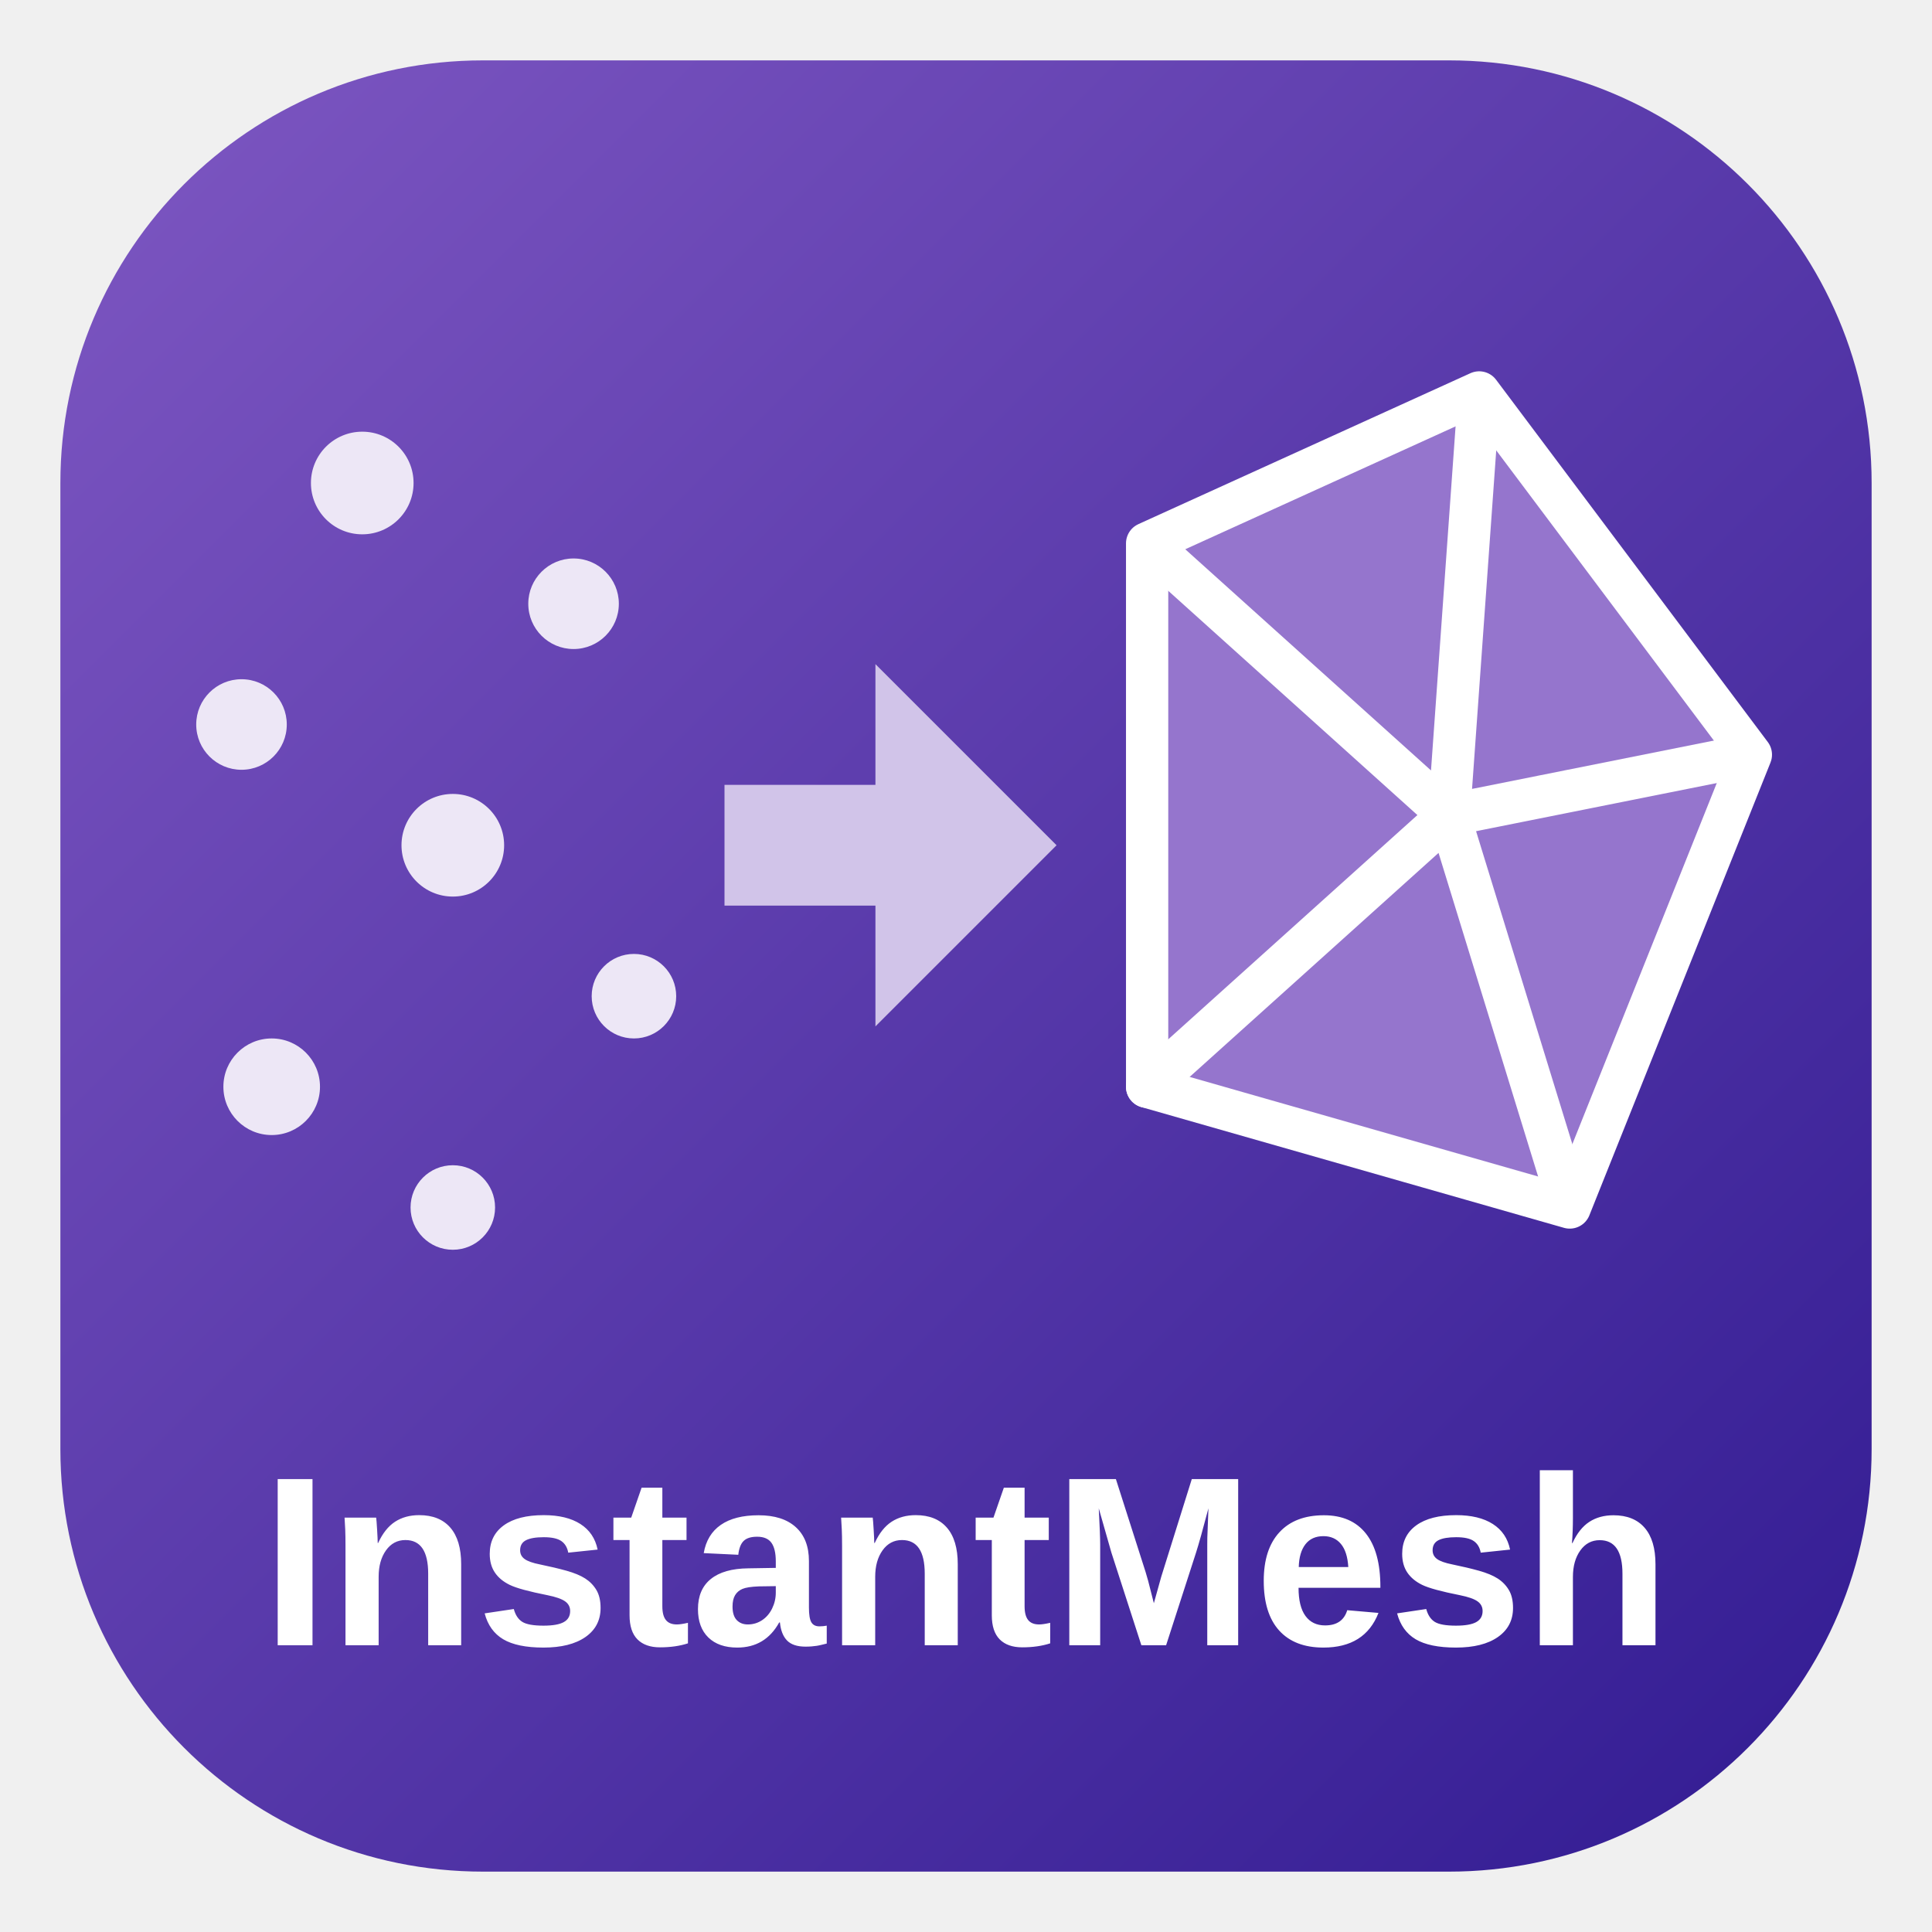
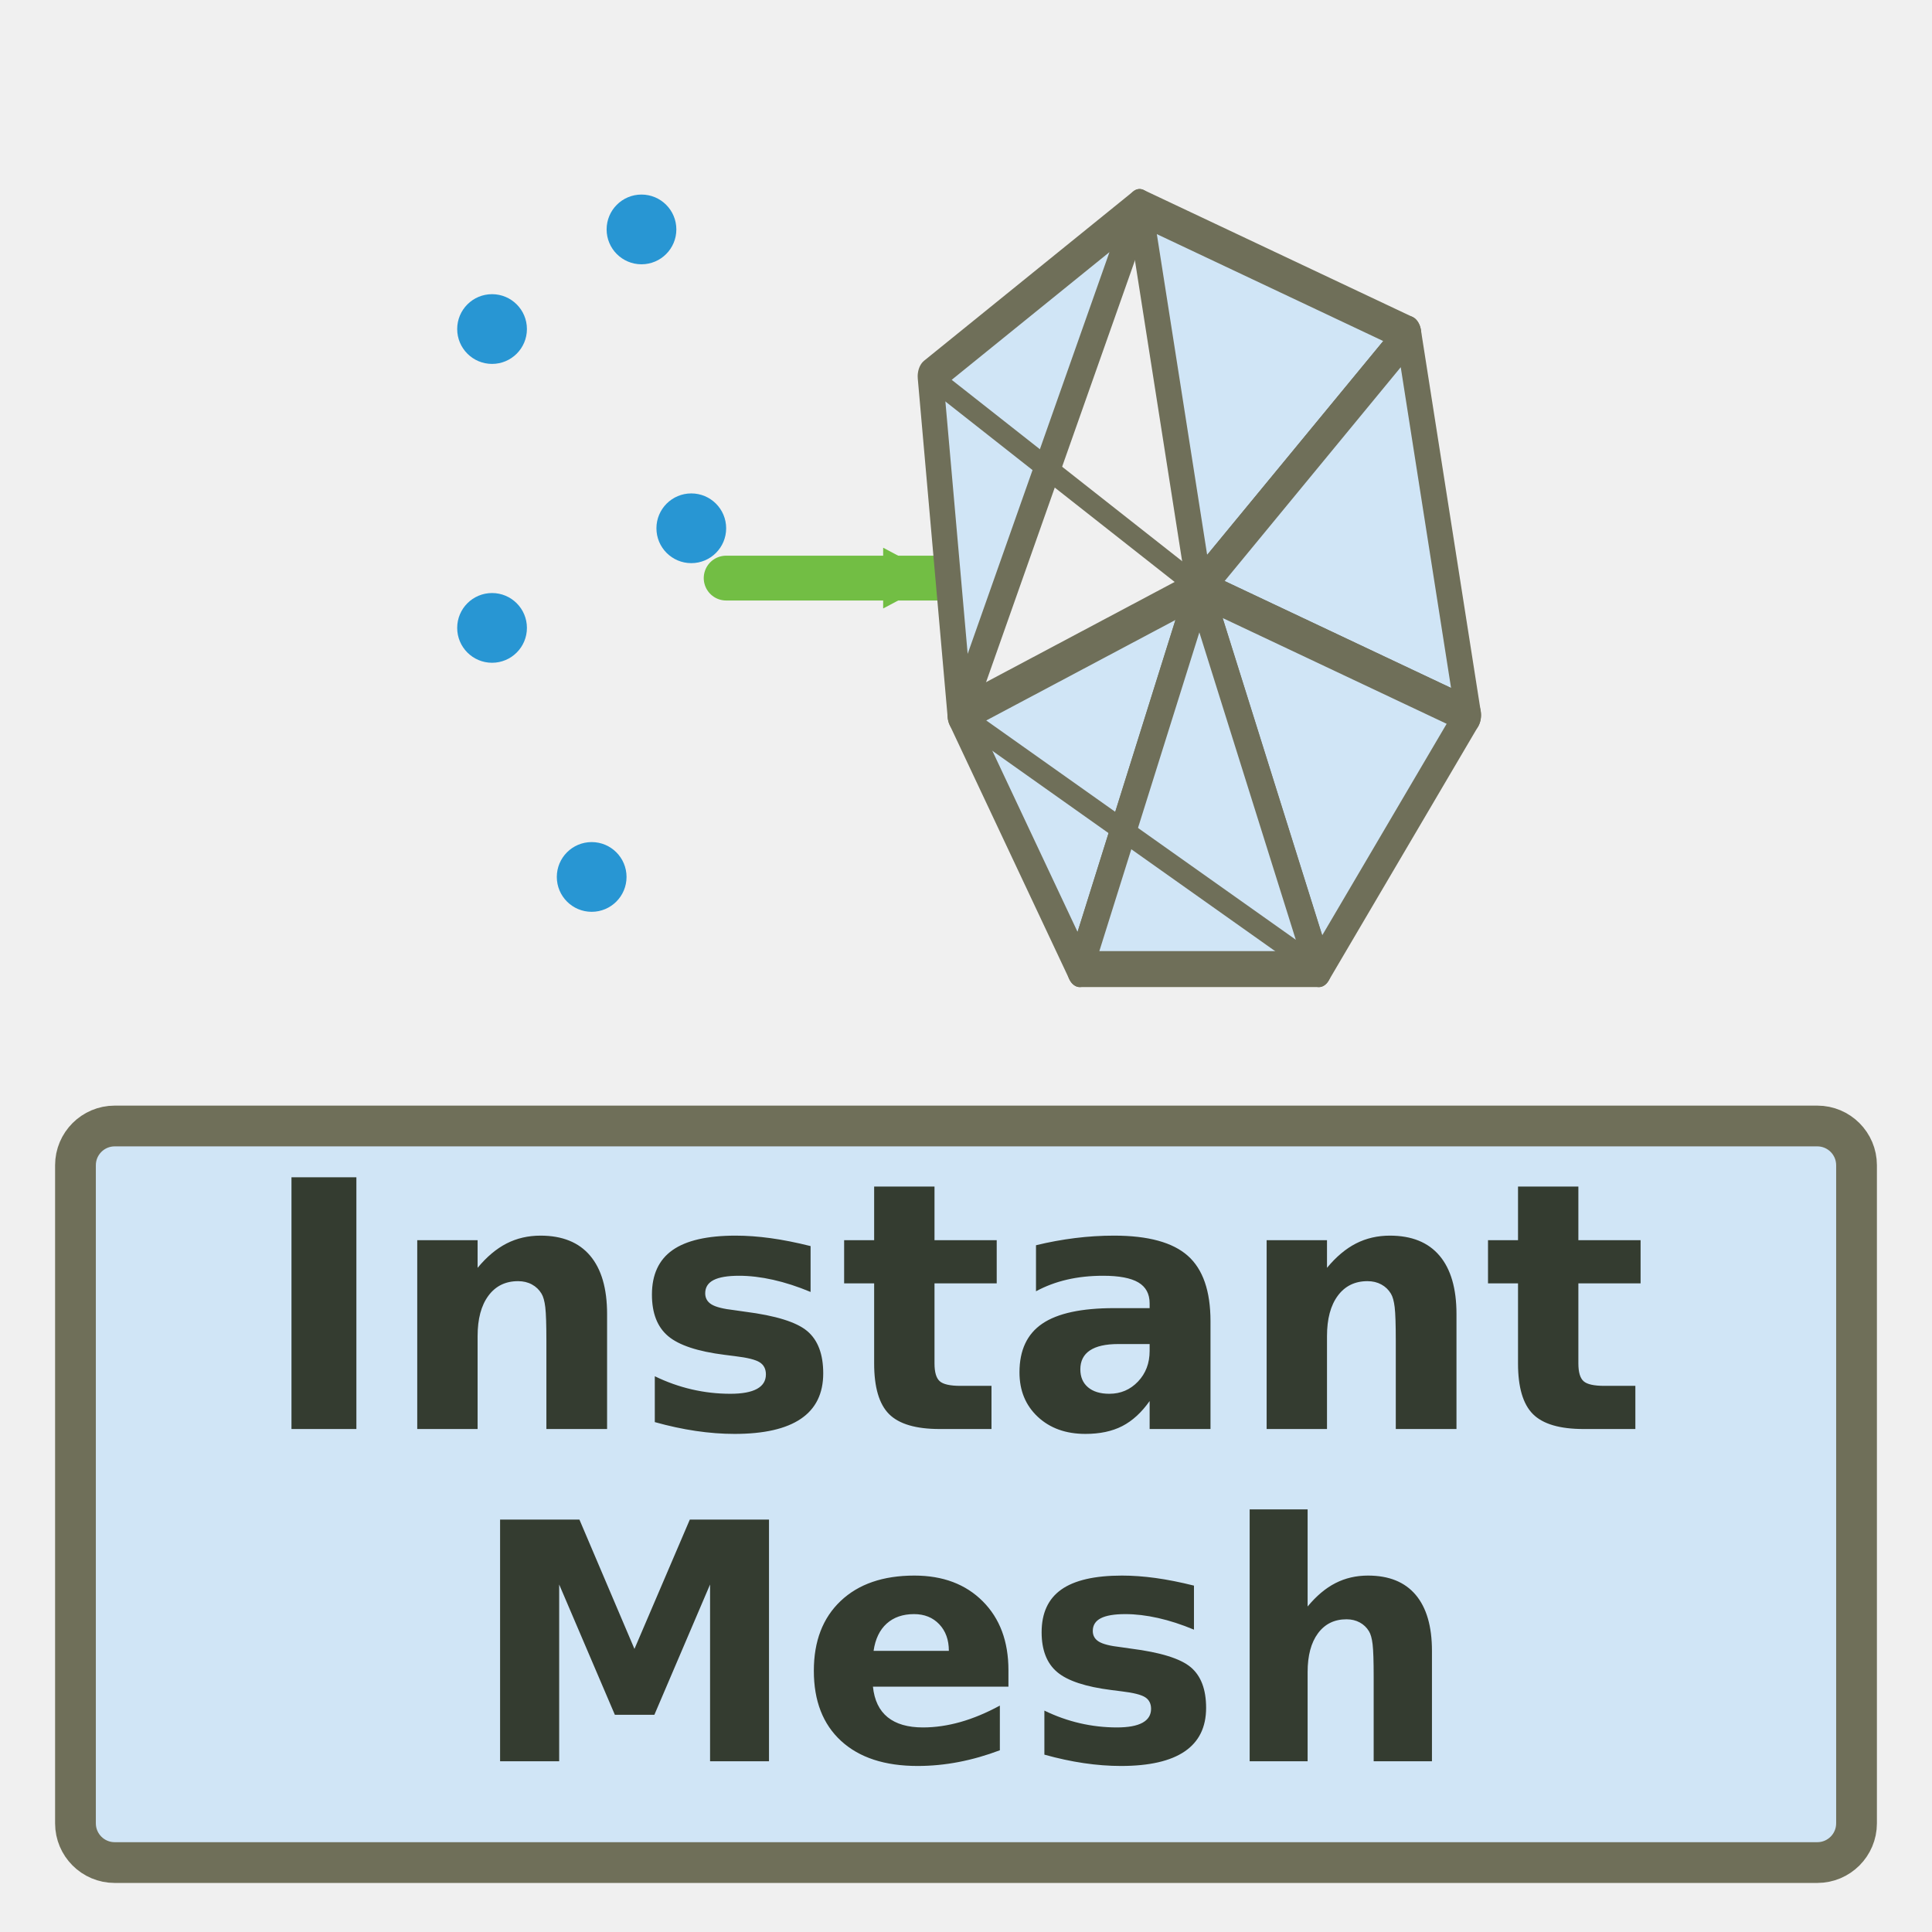
- <svg xmlns="http://www.w3.org/2000/svg" width="64" height="64" viewBox="0 0 64 64">
-   <defs>
-     <linearGradient id="bg" x1="0" y1="0" x2="1" y2="1">
-       <stop offset="0" stop-color="#7e57c2" />
-       <stop offset="1" stop-color="#311b92" />
-     </linearGradient>
-   </defs>
-   <rect x="2" y="2" width="60" height="60" rx="14" fill="url(#bg)" />
-   <g fill="#ede7f6">
-     <circle cx="12" cy="16" r="1.7" />
-     <circle cx="19" cy="20" r="1.5" />
-     <circle cx="8" cy="24" r="1.5" />
-     <circle cx="15" cy="28" r="1.7" />
-     <circle cx="21" cy="33" r="1.4" />
-     <circle cx="9" cy="36" r="1.6" />
-     <circle cx="15" cy="40" r="1.4" />
+ <svg xmlns="http://www.w3.org/2000/svg" width="128" height="128" viewBox="0 0 64 64" stroke="#6F6F59" stroke-width="1.35" stroke-linecap="round" stroke-linejoin="round">
+   <g stroke-width=".85" transform="translate(13 1) scale(1.65)">
+     <circle cx="2" cy="6" r="0.7" fill="#2896D3" stroke="none" />
+     <circle cx="5" cy="4" r="0.7" fill="#2896D3" stroke="none" />
+     <circle cx="2" cy="12" r="0.7" fill="#2896D3" stroke="none" />
+     <circle cx="6" cy="10" r="0.7" fill="#2896D3" stroke="none" />
+     <circle cx="4" cy="17" r="0.7" fill="#2896D3" stroke="none" />
+     <path d="M 6.7 11 L 11 11" fill="none" stroke="#72BE44" stroke-width="0.9" />
+     <path d="M 11 11 L 9.852 11.61 L 9.852 10.39 Z" fill="#72BE44" stroke="none" />
+     <g transform="translate(9 1) scale(.6 .85)">
+       <path d="M 3 7 L 10 3 L 4 15 Z" fill="#D0E5F6" stroke="#6F6F59" />
+       <path d="M 10 3 L 19 6 L 12 12 Z" fill="#D0E5F6" stroke="#6F6F59" />
+       <path d="M 19 6 L 21 15 L 12 12 Z" fill="#D0E5F6" stroke="#6F6F59" />
+       <path d="M 4 15 L 12 12 L 8 21 Z" fill="#D0E5F6" stroke="#6F6F59" />
+       <path d="M 12 12 L 21 15 L 16 21 Z" fill="#D0E5F6" stroke="#6F6F59" />
+       <path d="M 8 21 L 12 12 L 16 21 Z" fill="#D0E5F6" stroke="#6F6F59" />
+       <path d="M 3 7 L 10 3 L 19 6 L 21 15 L 16 21 L 8 21 L 4 15 Z M 3 7 L 12 12 L 19 6 M 12 12 L 21 15 M 12 12 L 8 21 M 4 15 L 16 21" fill="none" stroke-width="0.55" />
+     </g>
  </g>
-   <path d="M24 26 H29 V22 L35 28 L29 34 V30 H24 Z" fill="#d1c4e9" />
-   <g stroke="#ffffff" stroke-width="1.4" stroke-linejoin="round">
-     <path d="M38 18 L49 13 L58 25 L52 40 L38 36 Z" fill="#9575cd" />
-     <path d="M38 18 L48 27 L49 13 M48 27 L58 25 M48 27 L52 40 M48 27 L38 36 Z" fill="none" />
+   <rect x="2.5" y="37.3" width="59" height="24.4" rx="1.3" fill="#D0E5F6" stroke="#6F6F59" />
+   <g data-plugin-name="InstantMesh" data-name-lines="2">
+     <path data-label="Instant" d="M188 -1493H573V0H188ZM2060 -682V0H1700V-111V-522Q1700 -667 1693.5 -722.0Q1687 -777 1671 -803Q1650 -838 1614.0 -857.5Q1578 -877 1532 -877Q1420 -877 1356.0 -790.5Q1292 -704 1292 -551V0H934V-1120H1292V-956Q1373 -1054 1464.0 -1100.5Q1555 -1147 1665 -1147Q1859 -1147 1959.5 -1028.0Q2060 -909 2060 -682ZM3267 -1085V-813Q3152 -861 3045.0 -885.0Q2938 -909 2843 -909Q2741 -909 2691.5 -883.5Q2642 -858 2642 -805Q2642 -762 2679.5 -739.0Q2717 -716 2814 -705L2877 -696Q3152 -661 3247.0 -581.0Q3342 -501 3342 -330Q3342 -151 3210.0 -61.0Q3078 29 2816 29Q2705 29 2586.5 11.5Q2468 -6 2343 -41V-313Q2450 -261 2562.5 -235.0Q2675 -209 2791 -209Q2896 -209 2949.0 -238.0Q3002 -267 3002 -324Q3002 -372 2965.5 -395.5Q2929 -419 2820 -432L2757 -440Q2518 -470 2422.0 -551.0Q2326 -632 2326 -797Q2326 -975 2448.0 -1061.0Q2570 -1147 2822 -1147Q2921 -1147 3030.0 -1132.0Q3139 -1117 3267 -1085ZM4002 -1438V-1120H4371V-864H4002V-389Q4002 -311 4033.0 -283.5Q4064 -256 4156 -256H4340V0H4033Q3821 0 3732.5 -88.5Q3644 -177 3644 -389V-864H3466V-1120H3644V-1438ZM5092 -504Q4980 -504 4923.5 -466.0Q4867 -428 4867 -354Q4867 -286 4912.5 -247.5Q4958 -209 5039 -209Q5140 -209 5209.0 -281.5Q5278 -354 5278 -463V-504ZM5639 -639V0H5278V-166Q5206 -64 5116.0 -17.5Q5026 29 4897 29Q4723 29 4614.5 -72.5Q4506 -174 4506 -336Q4506 -533 4641.5 -625.0Q4777 -717 5067 -717H5278V-745Q5278 -830 5211.0 -869.5Q5144 -909 5002 -909Q4887 -909 4788.0 -886.0Q4689 -863 4604 -817V-1090Q4719 -1118 4835.0 -1132.5Q4951 -1147 5067 -1147Q5370 -1147 5504.5 -1027.5Q5639 -908 5639 -639ZM7098 -682V0H6738V-111V-522Q6738 -667 6731.5 -722.0Q6725 -777 6709 -803Q6688 -838 6652.0 -857.5Q6616 -877 6570 -877Q6458 -877 6394.0 -790.5Q6330 -704 6330 -551V0H5972V-1120H6330V-956Q6411 -1054 6502.0 -1100.5Q6593 -1147 6703 -1147Q6897 -1147 6997.5 -1028.0Q7098 -909 7098 -682ZM7821 -1438V-1120H8190V-864H7821V-389Q7821 -311 7852.0 -283.5Q7883 -256 7975 -256H8159V0H7852Q7640 0 7551.5 -88.5Q7463 -177 7463 -389V-864H7285V-1120H7463V-1438Z" transform="translate(8.60545 47.33804) scale(0.005585)" fill="#343C30" stroke="none" />
+     <path data-label="Mesh" d="M188 -1493H678L1018 -694L1360 -1493H1849V0H1485V-1092L1141 -287H897L553 -1092V0H188ZM3328 -563V-461H2491Q2504 -335 2582.0 -272.0Q2660 -209 2800 -209Q2913 -209 3031.5 -242.5Q3150 -276 3275 -344V-68Q3148 -20 3021.0 4.5Q2894 29 2767 29Q2463 29 2294.5 -125.5Q2126 -280 2126 -559Q2126 -833 2291.5 -990.0Q2457 -1147 2747 -1147Q3011 -1147 3169.5 -988.0Q3328 -829 3328 -563ZM2960 -682Q2960 -784 2900.5 -846.5Q2841 -909 2745 -909Q2641 -909 2576.0 -850.5Q2511 -792 2495 -682ZM4474 -1085V-813Q4359 -861 4252.0 -885.0Q4145 -909 4050 -909Q3948 -909 3898.5 -883.5Q3849 -858 3849 -805Q3849 -762 3886.5 -739.0Q3924 -716 4021 -705L4084 -696Q4359 -661 4454.0 -581.0Q4549 -501 4549 -330Q4549 -151 4417.0 -61.0Q4285 29 4023 29Q3912 29 3793.5 11.5Q3675 -6 3550 -41V-313Q3657 -261 3769.5 -235.0Q3882 -209 3998 -209Q4103 -209 4156.0 -238.0Q4209 -267 4209 -324Q4209 -372 4172.5 -395.5Q4136 -419 4027 -432L3964 -440Q3725 -470 3629.0 -551.0Q3533 -632 3533 -797Q3533 -975 3655.0 -1061.0Q3777 -1147 4029 -1147Q4128 -1147 4237.0 -1132.0Q4346 -1117 4474 -1085ZM5944 -682V0H5584V-111V-520Q5584 -667 5577.5 -722.0Q5571 -777 5555 -803Q5534 -838 5498.0 -857.5Q5462 -877 5416 -877Q5304 -877 5240.0 -790.5Q5176 -704 5176 -551V0H4818V-1556H5176V-956Q5257 -1054 5348.0 -1100.5Q5439 -1147 5549 -1147Q5743 -1147 5843.5 -1028.0Q5944 -909 5944 -682Z" transform="translate(15.55773 58.34448) scale(0.005363)" fill="#343C30" stroke="none" />
  </g>
-   <path fill="#ffffff" d="M9.199 54.5V48.996H10.352V54.5ZM14.184 54.5V52.129Q14.184 51.016 13.43 51.016Q13.031 51.016 12.787 51.357Q12.543 51.699 12.543 52.234V54.5H11.445V51.219Q11.445 50.879 11.436 50.662Q11.426 50.445 11.414 50.273H12.461Q12.473 50.348 12.492 50.67Q12.512 50.992 12.512 51.113H12.527Q12.75 50.629 13.086 50.41Q13.422 50.191 13.887 50.191Q14.559 50.191 14.918 50.605Q15.277 51.02 15.277 51.816V54.5ZM19.895 53.266Q19.895 53.879 19.393 54.229Q18.891 54.578 18.004 54.578Q17.133 54.578 16.67 54.303Q16.207 54.027 16.055 53.445L17.02 53.301Q17.102 53.602 17.303 53.727Q17.504 53.852 18.004 53.852Q18.465 53.852 18.676 53.734Q18.887 53.617 18.887 53.367Q18.887 53.164 18.717 53.045Q18.547 52.926 18.141 52.844Q17.211 52.66 16.887 52.502Q16.562 52.344 16.393 52.092Q16.223 51.84 16.223 51.473Q16.223 50.867 16.689 50.529Q17.156 50.191 18.012 50.191Q18.766 50.191 19.225 50.484Q19.684 50.777 19.797 51.332L18.824 51.434Q18.777 51.176 18.594 51.049Q18.41 50.922 18.012 50.922Q17.621 50.922 17.426 51.021Q17.23 51.121 17.23 51.355Q17.23 51.539 17.381 51.646Q17.531 51.754 17.887 51.824Q18.383 51.926 18.768 52.033Q19.152 52.141 19.385 52.289Q19.617 52.438 19.756 52.67Q19.895 52.902 19.895 53.266ZM21.863 54.57Q21.379 54.57 21.117 54.307Q20.855 54.043 20.855 53.508V51.016H20.32V50.273H20.91L21.254 49.281H21.941V50.273H22.742V51.016H21.941V53.211Q21.941 53.52 22.059 53.666Q22.176 53.812 22.422 53.812Q22.551 53.812 22.789 53.758V54.438Q22.383 54.57 21.863 54.57ZM24.422 54.578Q23.809 54.578 23.465 54.244Q23.121 53.91 23.121 53.305Q23.121 52.648 23.549 52.305Q23.977 51.961 24.789 51.953L25.699 51.938V51.723Q25.699 51.309 25.555 51.107Q25.41 50.906 25.082 50.906Q24.777 50.906 24.635 51.045Q24.492 51.184 24.457 51.504L23.312 51.449Q23.418 50.832 23.877 50.514Q24.336 50.195 25.129 50.195Q25.93 50.195 26.363 50.59Q26.797 50.984 26.797 51.711V53.25Q26.797 53.605 26.877 53.74Q26.957 53.875 27.145 53.875Q27.27 53.875 27.387 53.852V54.445Q27.289 54.469 27.211 54.488Q27.133 54.508 27.055 54.52Q26.977 54.531 26.889 54.539Q26.801 54.547 26.684 54.547Q26.27 54.547 26.072 54.344Q25.875 54.141 25.836 53.746H25.812Q25.352 54.578 24.422 54.578ZM25.699 52.543 25.137 52.551Q24.754 52.566 24.594 52.635Q24.434 52.703 24.35 52.844Q24.266 52.984 24.266 53.219Q24.266 53.52 24.404 53.666Q24.543 53.812 24.773 53.812Q25.031 53.812 25.244 53.672Q25.457 53.531 25.578 53.283Q25.699 53.035 25.699 52.758ZM30.633 54.5V52.129Q30.633 51.016 29.879 51.016Q29.48 51.016 29.236 51.357Q28.992 51.699 28.992 52.234V54.5H27.895V51.219Q27.895 50.879 27.885 50.662Q27.875 50.445 27.863 50.273H28.91Q28.922 50.348 28.941 50.67Q28.961 50.992 28.961 51.113H28.977Q29.199 50.629 29.535 50.41Q29.871 50.191 30.336 50.191Q31.008 50.191 31.367 50.605Q31.727 51.02 31.727 51.816V54.5ZM33.863 54.57Q33.379 54.57 33.117 54.307Q32.855 54.043 32.855 53.508V51.016H32.32V50.273H32.91L33.254 49.281H33.941V50.273H34.742V51.016H33.941V53.211Q33.941 53.52 34.059 53.666Q34.176 53.812 34.422 53.812Q34.551 53.812 34.789 53.758V54.438Q34.383 54.57 33.863 54.57ZM39.992 54.5V51.164Q39.992 51.051 39.994 50.938Q39.996 50.824 40.031 49.965Q39.754 51.016 39.621 51.43L38.629 54.5H37.809L36.816 51.43L36.398 49.965Q36.445 50.871 36.445 51.164V54.5H35.422V48.996H36.965L37.949 52.074L38.035 52.371L38.223 53.109L38.469 52.227L39.48 48.996H41.016V54.5ZM43.84 54.578Q42.887 54.578 42.375 54.014Q41.863 53.449 41.863 52.367Q41.863 51.32 42.383 50.758Q42.902 50.195 43.855 50.195Q44.766 50.195 45.246 50.799Q45.727 51.402 45.727 52.566V52.598H43.016Q43.016 53.215 43.244 53.529Q43.473 53.844 43.895 53.844Q44.477 53.844 44.629 53.34L45.664 53.43Q45.215 54.578 43.84 54.578ZM43.84 50.887Q43.453 50.887 43.244 51.156Q43.035 51.426 43.023 51.91H44.664Q44.633 51.398 44.418 51.143Q44.203 50.887 43.84 50.887ZM50.121 53.266Q50.121 53.879 49.619 54.229Q49.117 54.578 48.23 54.578Q47.359 54.578 46.896 54.303Q46.434 54.027 46.281 53.445L47.246 53.301Q47.328 53.602 47.529 53.727Q47.73 53.852 48.23 53.852Q48.691 53.852 48.902 53.734Q49.113 53.617 49.113 53.367Q49.113 53.164 48.943 53.045Q48.773 52.926 48.367 52.844Q47.438 52.66 47.113 52.502Q46.789 52.344 46.619 52.092Q46.449 51.84 46.449 51.473Q46.449 50.867 46.916 50.529Q47.383 50.191 48.238 50.191Q48.992 50.191 49.451 50.484Q49.91 50.777 50.023 51.332L49.051 51.434Q49.004 51.176 48.82 51.049Q48.637 50.922 48.238 50.922Q47.848 50.922 47.652 51.021Q47.457 51.121 47.457 51.355Q47.457 51.539 47.607 51.646Q47.758 51.754 48.113 51.824Q48.609 51.926 48.994 52.033Q49.379 52.141 49.611 52.289Q49.844 52.438 49.982 52.67Q50.121 52.902 50.121 53.266ZM52.09 51.117Q52.312 50.633 52.648 50.414Q52.984 50.195 53.449 50.195Q54.121 50.195 54.48 50.609Q54.84 51.023 54.84 51.82V54.5H53.746V52.133Q53.746 51.02 52.992 51.02Q52.594 51.02 52.35 51.361Q52.105 51.703 52.105 52.238V54.5H51.008V48.703H52.105V50.285Q52.105 50.711 52.074 51.117Z" />
</svg>
